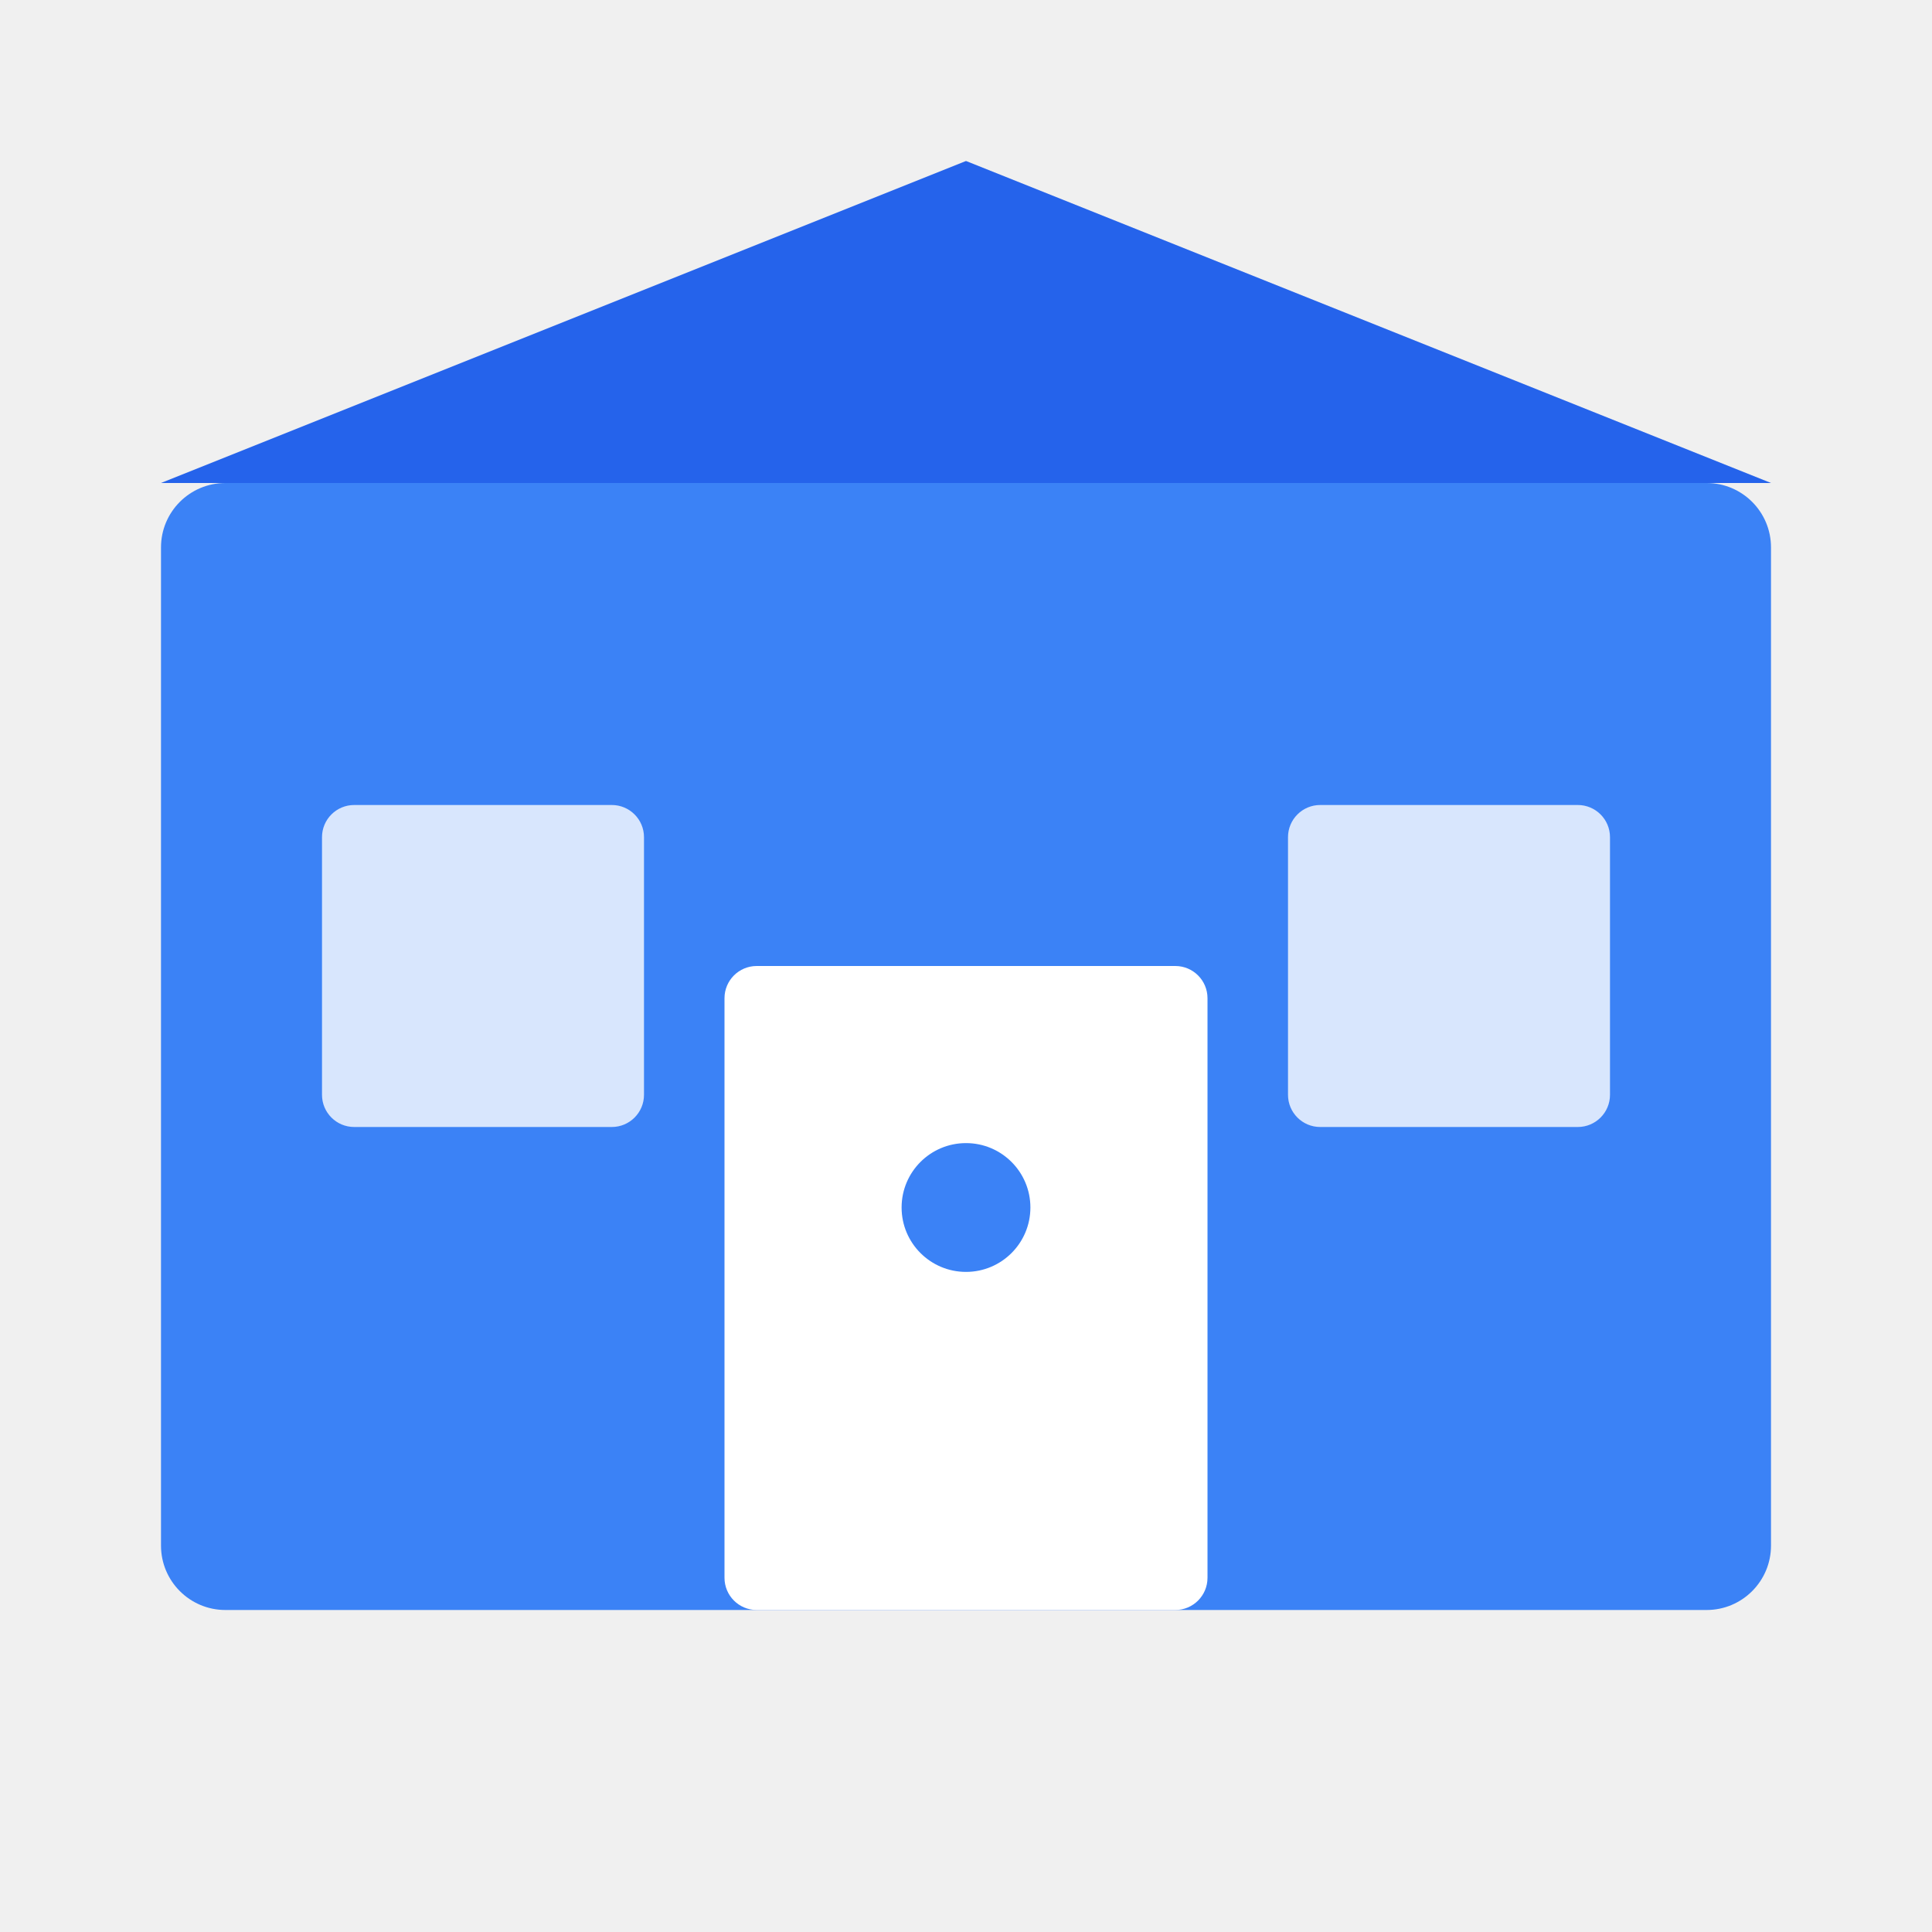
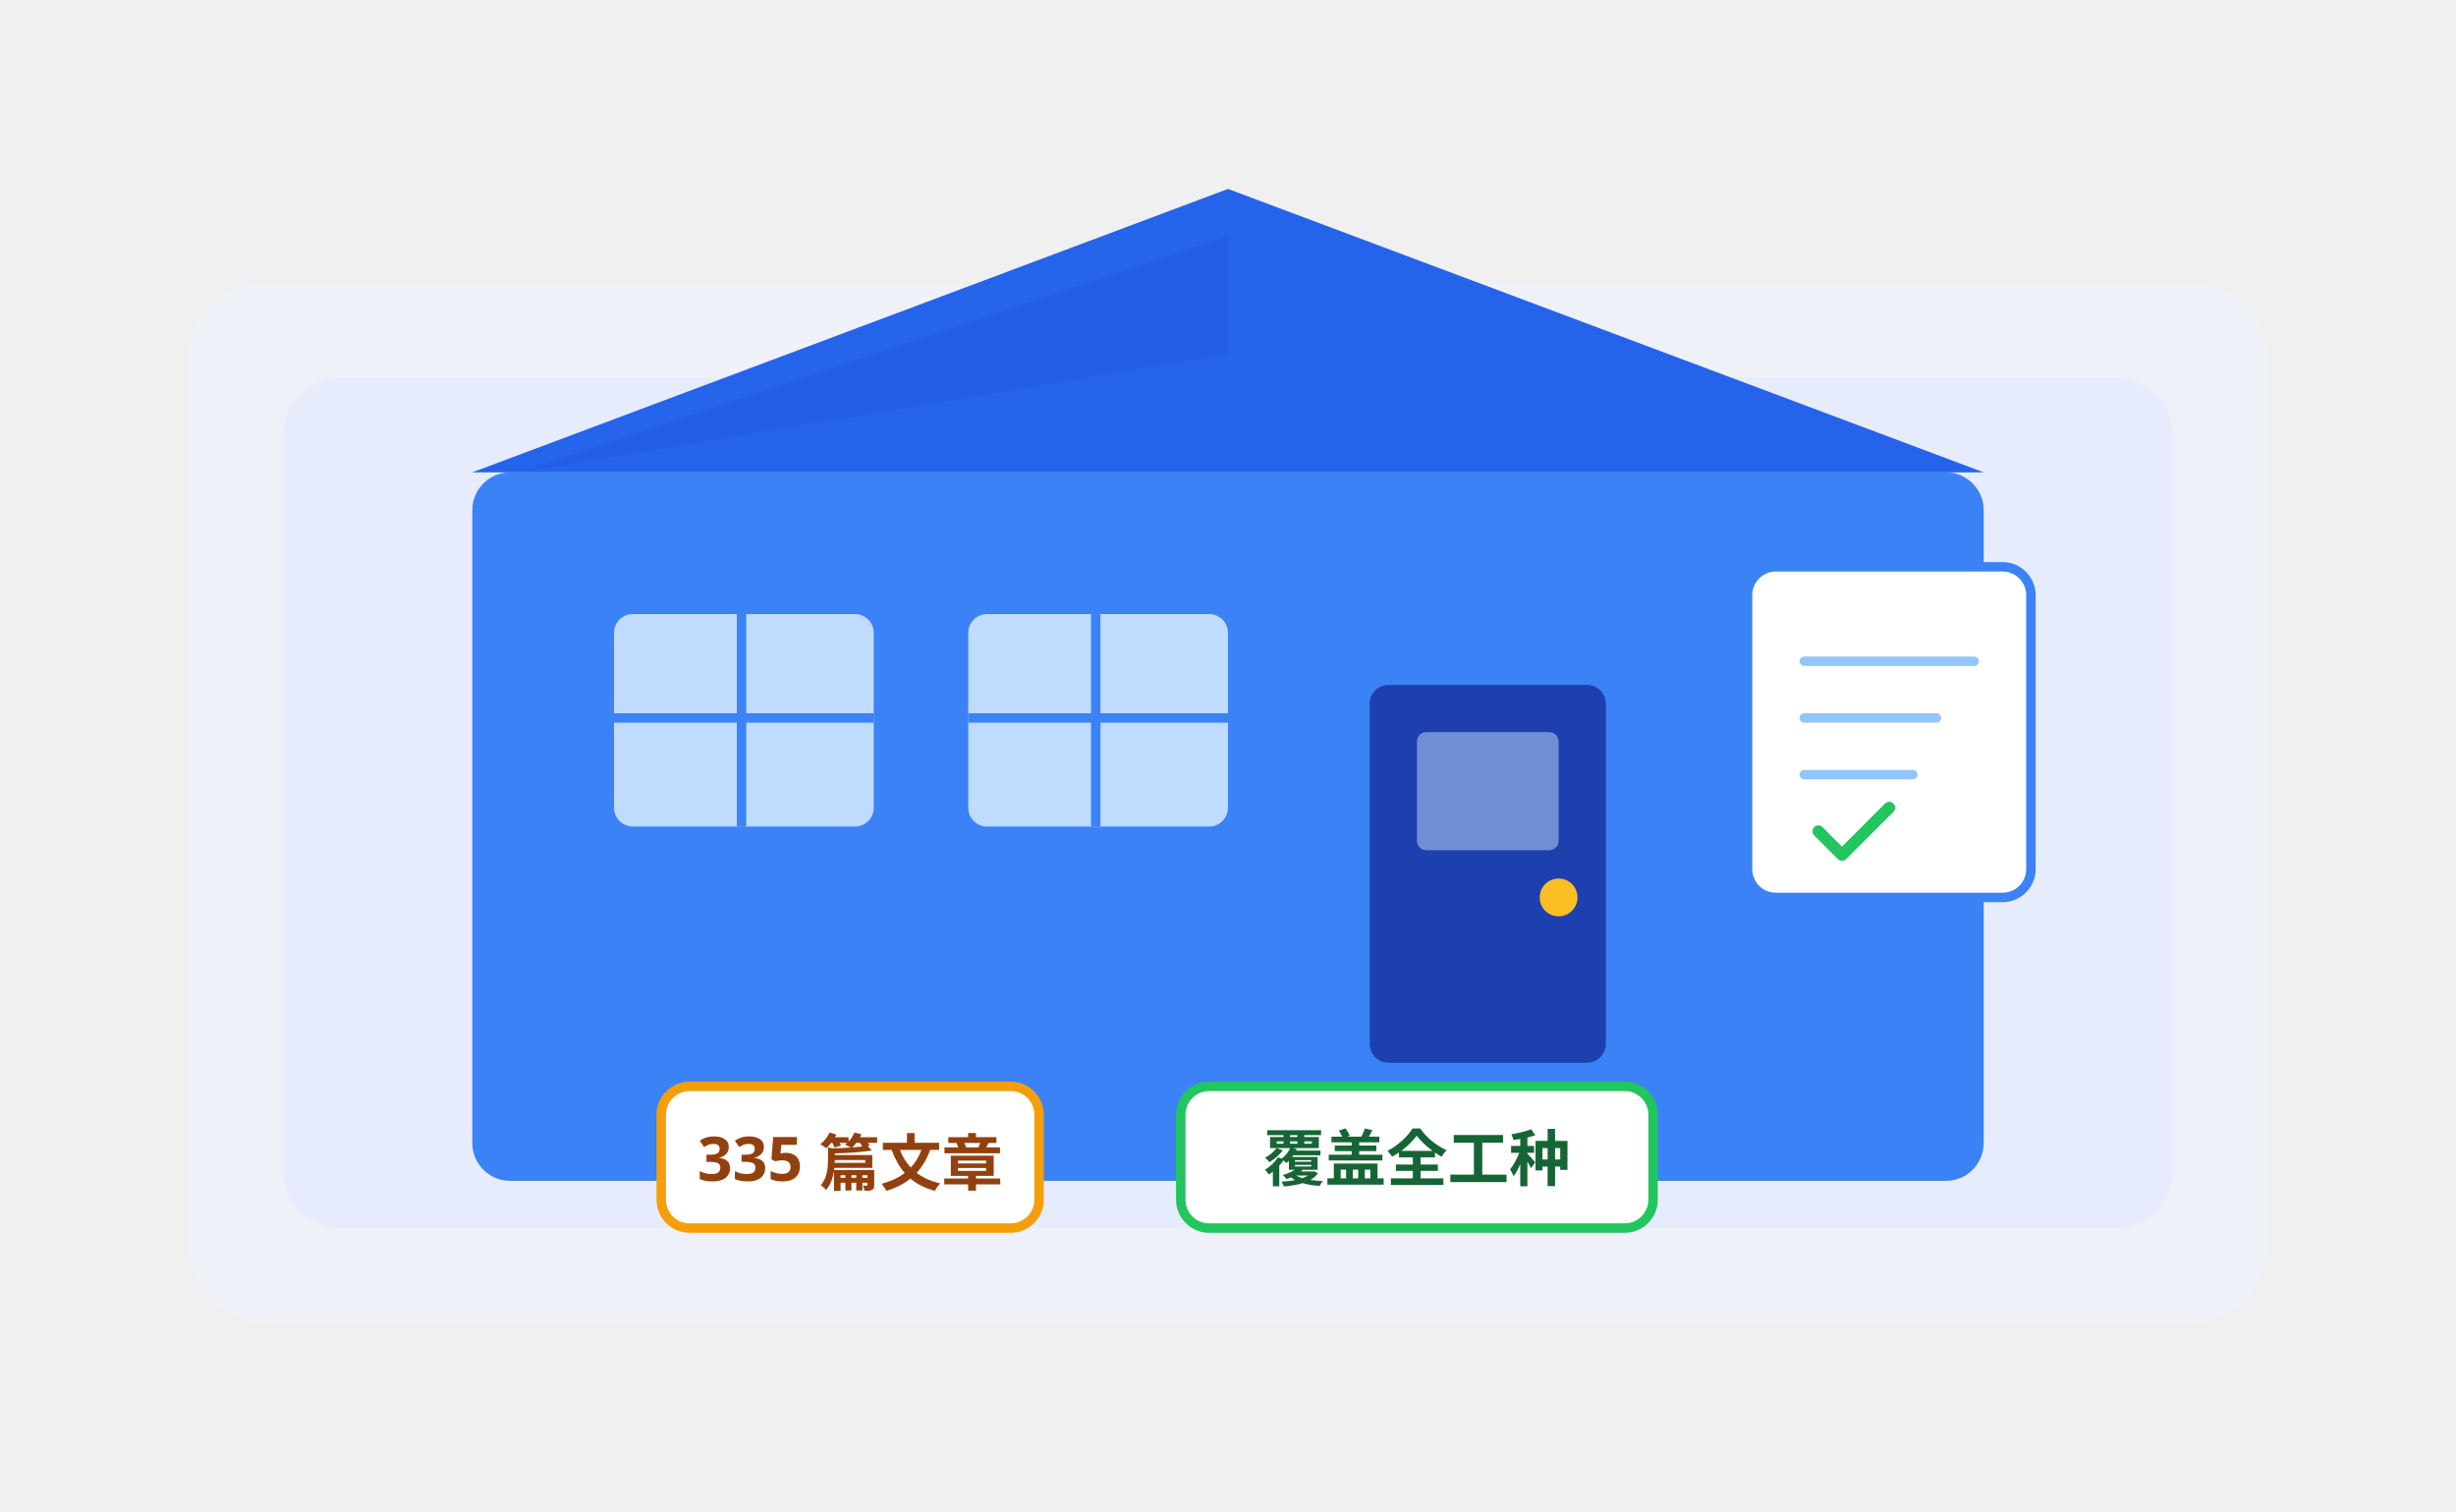
- <svg xmlns="http://www.w3.org/2000/svg" viewBox="0 0 120 120" width="120" height="120">
-   <rect x="10" y="30" width="100" height="70" rx="4" fill="#3B82F6" />
-   <polygon points="60,10 10,30 110,30" fill="#2563EB" />
-   <rect x="45" y="60" width="30" height="40" rx="2" fill="#FFFFFF" />
-   <rect x="20" y="50" width="20" height="20" rx="2" fill="#FFFFFF" opacity="0.8" />
-   <rect x="80" y="50" width="20" height="20" rx="2" fill="#FFFFFF" opacity="0.8" />
-   <circle cx="60" cy="75" r="4" fill="#3B82F6" />
+ <svg xmlns="http://www.w3.org/2000/svg" viewBox="0 0 520 320" width="520" height="320">
+   <rect x="40" y="60" width="440" height="220" rx="16" fill="#EEF2FF" opacity="0.6" />
+   <rect x="60" y="80" width="400" height="180" rx="12" fill="#E0E7FF" opacity="0.5" />
+   <rect x="100" y="100" width="320" height="150" rx="8" fill="#3B82F6" />
+   <polygon points="260,40 100,100 420,100" fill="#2563EB" />
+   <polygon points="260,50 110,100 260,75" fill="#1D4ED8" opacity="0.3" />
+   <rect x="130" y="130" width="55" height="45" rx="4" fill="#BFDBFE" />
+   <line x1="157" y1="130" x2="157" y2="175" stroke="#3B82F6" stroke-width="2" />
+   <line x1="130" y1="152" x2="185" y2="152" stroke="#3B82F6" stroke-width="2" />
+   <rect x="205" y="130" width="55" height="45" rx="4" fill="#BFDBFE" />
+   <line x1="232" y1="130" x2="232" y2="175" stroke="#3B82F6" stroke-width="2" />
+   <line x1="205" y1="152" x2="260" y2="152" stroke="#3B82F6" stroke-width="2" />
+   <rect x="290" y="145" width="50" height="80" rx="4" fill="#1E40AF" />
+   <rect x="300" y="155" width="30" height="25" rx="2" fill="#BFDBFE" opacity="0.5" />
+   <circle cx="330" cy="190" r="4" fill="#FBBF24" />
+   <rect x="370" y="120" width="60" height="70" rx="6" fill="#FFFFFF" stroke="#3B82F6" stroke-width="2" />
+   <line x1="382" y1="140" x2="418" y2="140" stroke="#93C5FD" stroke-width="2" stroke-linecap="round" />
+   <line x1="382" y1="152" x2="410" y2="152" stroke="#93C5FD" stroke-width="2" stroke-linecap="round" />
+   <line x1="382" y1="164" x2="405" y2="164" stroke="#93C5FD" stroke-width="2" stroke-linecap="round" />
+   <path d="M385 176 L390 181 L400 171" stroke="#22C55E" stroke-width="2.5" fill="none" stroke-linecap="round" stroke-linejoin="round" />
+   <g transform="translate(140, 230)">
+     <rect x="0" y="0" width="80" height="30" rx="6" fill="#FFFFFF" stroke="#F59E0B" stroke-width="2" />
+     <text x="40" y="20" text-anchor="middle" font-size="13" fill="#92400E" font-family="sans-serif" font-weight="600">335 篇文章</text>
+   </g>
+   <g transform="translate(250, 230)">
+     <rect x="0" y="0" width="100" height="30" rx="6" fill="#FFFFFF" stroke="#22C55E" stroke-width="2" />
+     <text x="50" y="20" text-anchor="middle" font-size="13" fill="#166534" font-family="sans-serif" font-weight="600">覆盖全工种</text>
+   </g>
</svg>
